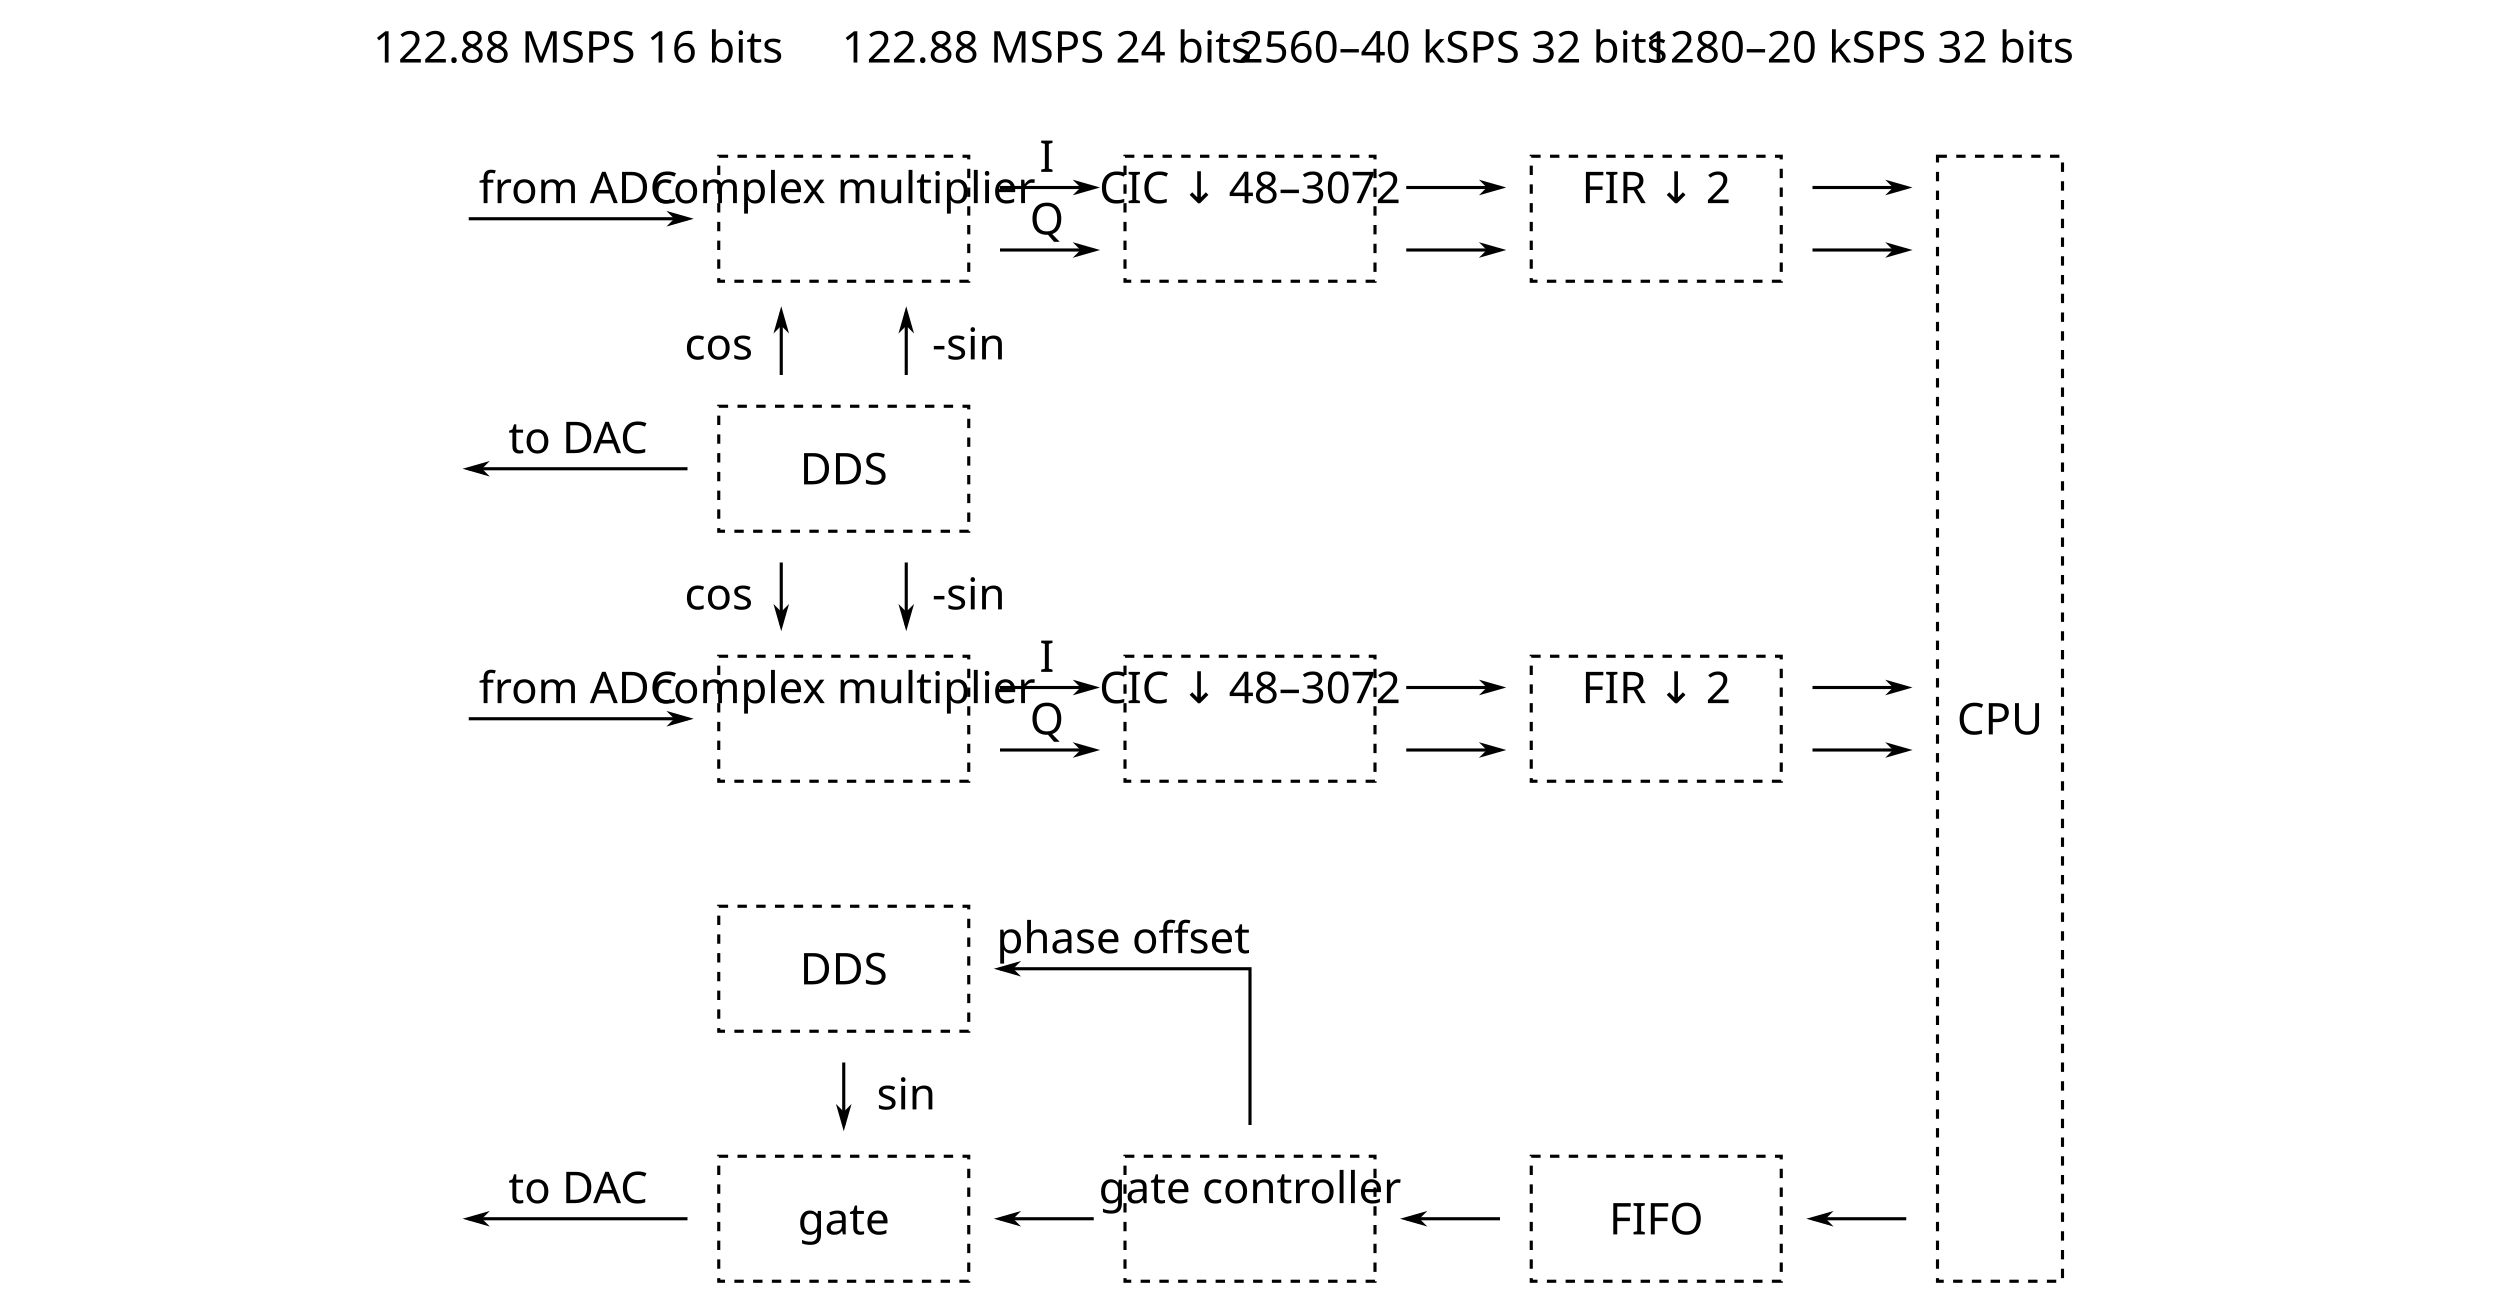
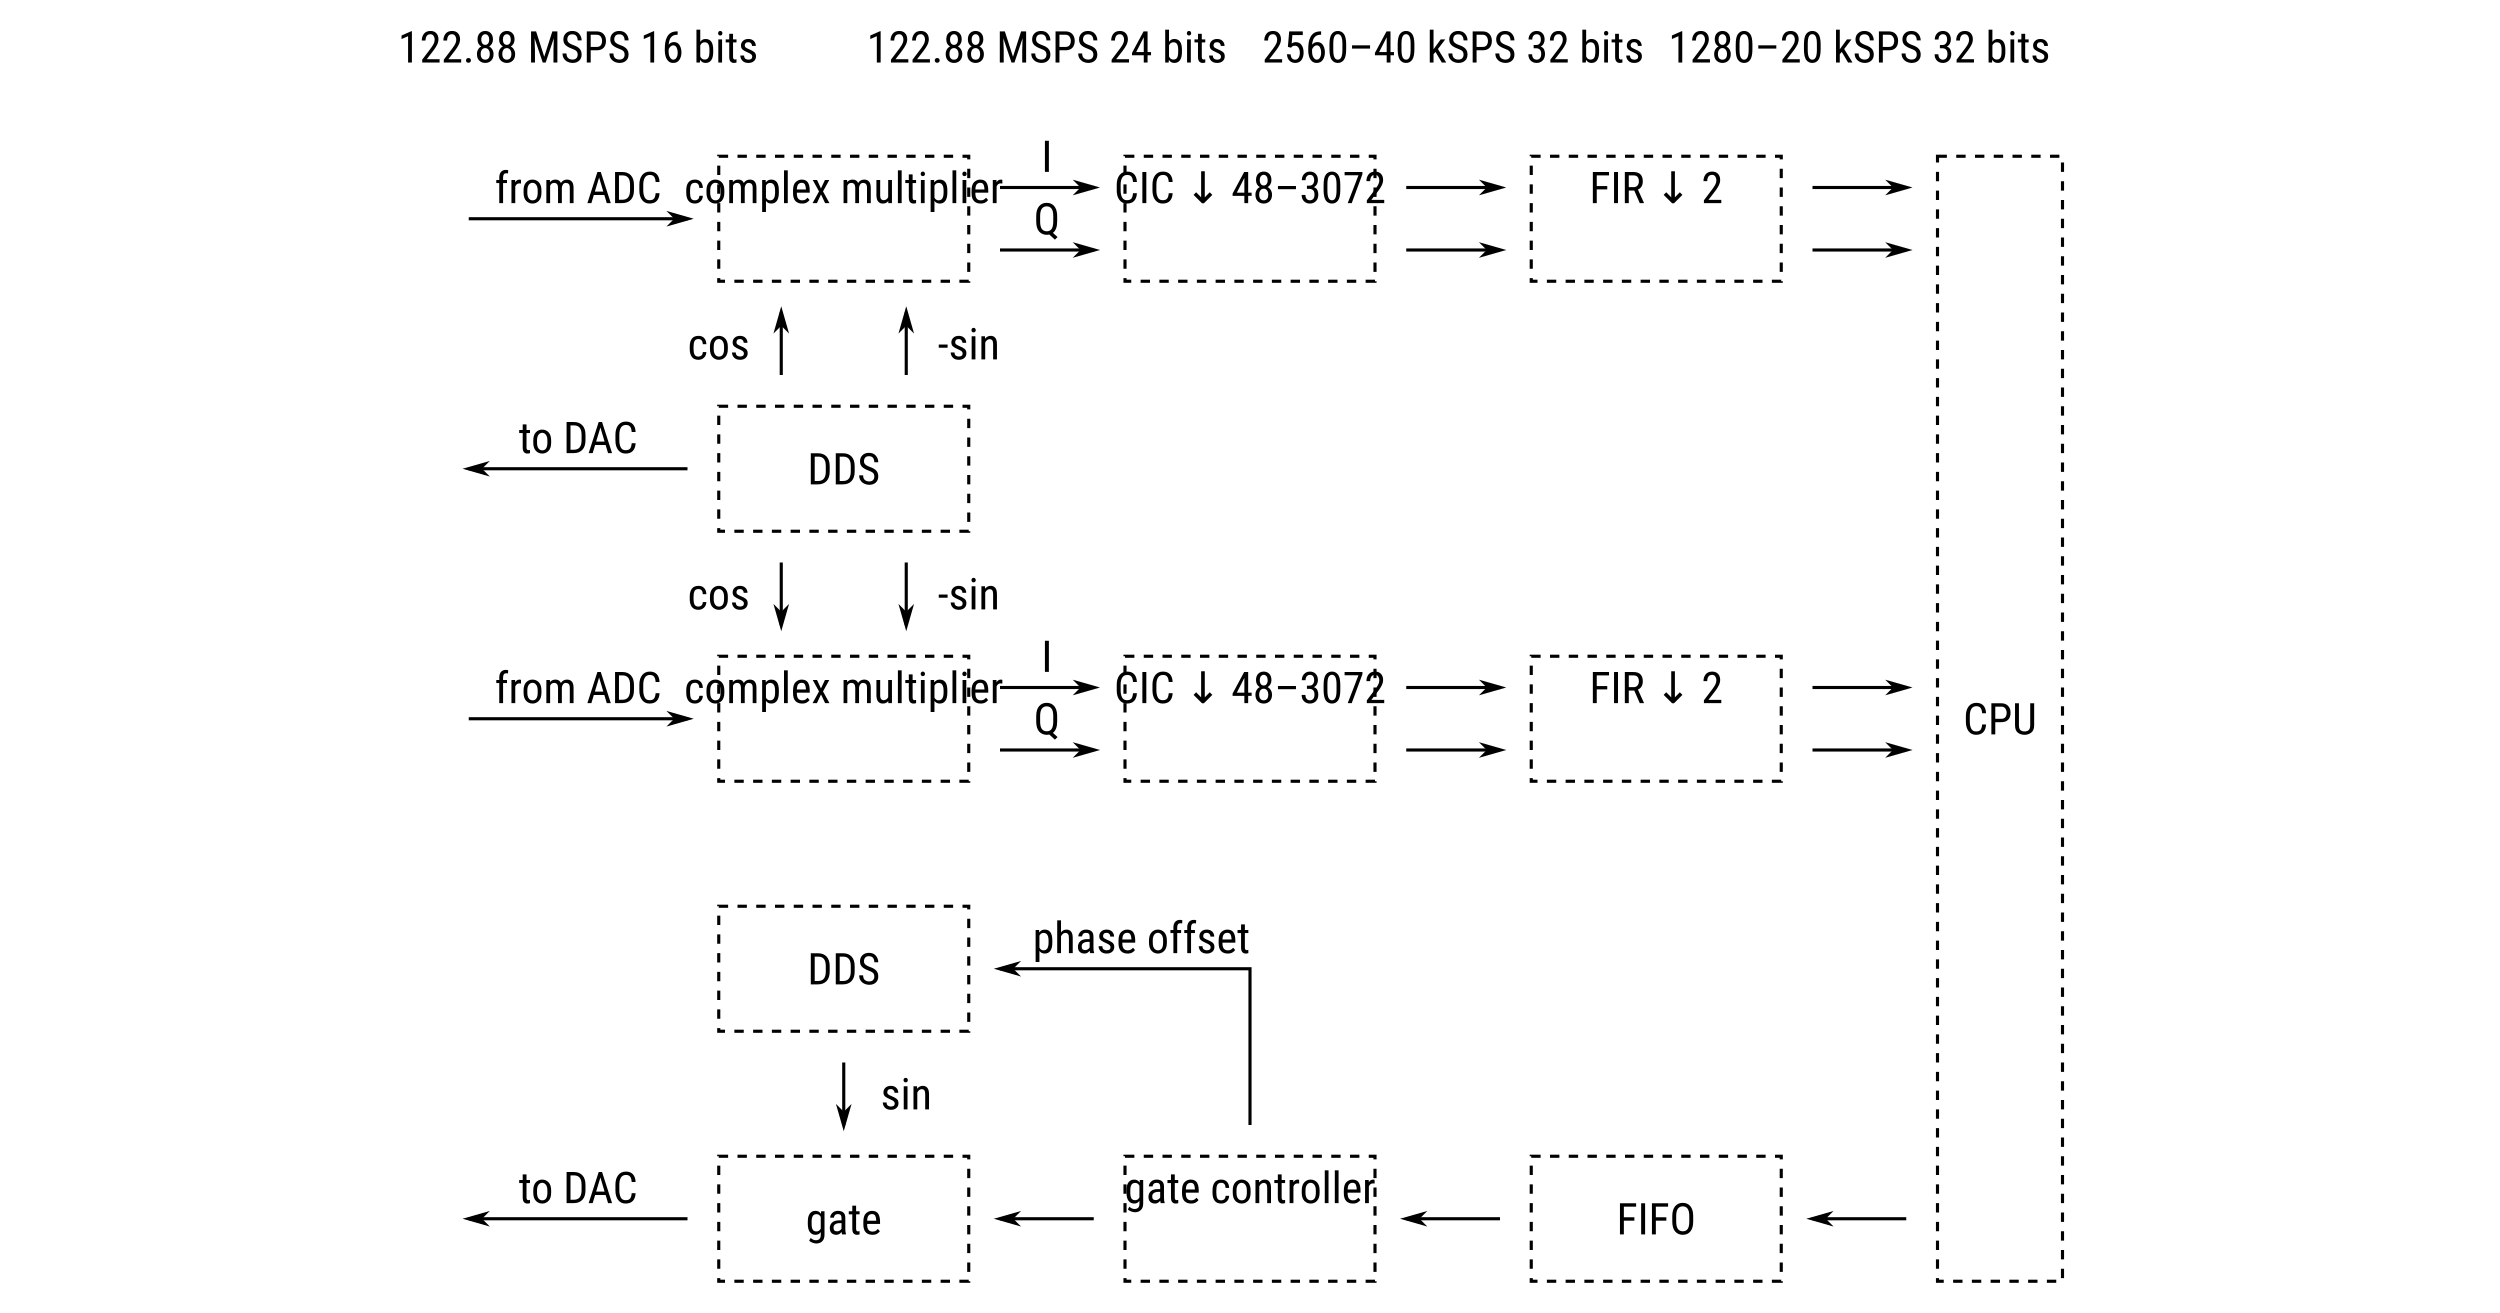
<svg xmlns="http://www.w3.org/2000/svg" width="800" height="420" version="1.1">
  <defs>
    <marker id="Arrow1L" overflow="visible" markerHeight="5" markerWidth="8.75" orient="auto-start-reverse" preserveAspectRatio="xMidYMid" refX="4.25" viewBox="0 0 8.75 5">
      <path transform="scale(-.5)" d="m0 0 5-5-17.5 5 17.5 5z" fill="context-stroke" fill-rule="evenodd" />
    </marker>
  </defs>
-   <text x="335" y="55" fill="#000000" font-family="Carlito" font-size="14px" text-align="center" text-anchor="middle" style="line-height:1.25">
+   <text x="335" y="55" fill="#000000" font-family="Roboto Condensed" font-size="14px" text-align="center" text-anchor="middle" style="line-height:1.25">
    <tspan>I</tspan>
  </text>
-   <text x="335" y="75" fill="#000000" font-family="Carlito" font-size="14px" text-align="center" text-anchor="middle" style="line-height:1.25">
+   <text x="335" y="75" fill="#000000" font-family="Roboto Condensed" font-size="14px" text-align="center" text-anchor="middle" style="line-height:1.25">
    <tspan>Q</tspan>
  </text>
-   <text x="185" y="20" fill="#000000" font-family="Carlito" font-size="14px" text-align="center" text-anchor="middle" style="line-height:1.25">
+   <text x="185" y="20" fill="#000000" font-family="Roboto Condensed" font-size="14px" text-align="center" text-anchor="middle" style="line-height:1.25">
    <tspan>122.88 MSPS</tspan>
    <tspan>16 bits</tspan>
  </text>
-   <text x="335" y="20" fill="#000000" font-family="Carlito" font-size="14px" text-align="center" text-anchor="middle" style="line-height:1.25">
+   <text x="335" y="20" fill="#000000" font-family="Roboto Condensed" font-size="14px" text-align="center" text-anchor="middle" style="line-height:1.25">
    <tspan>122.88 MSPS</tspan>
    <tspan>24 bits</tspan>
  </text>
  <path d="m320 60h30" fill="none" marker-end="url(#Arrow1L)" stroke="#000000" />
  <path d="m320 80h30" fill="none" marker-end="url(#Arrow1L)" stroke="#000000" />
-   <text x="270" y="65" fill="#000000" font-family="Carlito" font-size="14px" text-align="center" text-anchor="middle" style="line-height:1.25">
+   <text x="270" y="65" fill="#000000" font-family="Roboto Condensed" font-size="14px" text-align="center" text-anchor="middle" style="line-height:1.25">
    <tspan>complex</tspan>
    <tspan>multiplier</tspan>
  </text>
  <rect x="230" y="50" width="80" height="40" fill="none" stroke="#000000" stroke-dasharray="3, 3" />
  <rect x="360" y="50" width="80" height="40" fill="none" stroke="#000000" stroke-dasharray="3, 3" />
  <rect x="490" y="50" width="80" height="40" fill="none" stroke="#000000" stroke-dasharray="3, 3" />
-   <text x="400" y="65" fill="#000000" font-family="Carlito" font-size="14px" text-align="center" text-anchor="middle" style="line-height:1.25">
+   <text x="400" y="65" fill="#000000" font-family="Roboto Condensed" font-size="14px" text-align="center" text-anchor="middle" style="line-height:1.25">
    <tspan>CIC</tspan>
    <tspan>↓ 48–3072</tspan>
  </text>
-   <text x="530" y="65" fill="#000000" font-family="Carlito" font-size="14px" text-align="center" text-anchor="middle" style="line-height:1.25">
+   <text x="530" y="65" fill="#000000" font-family="Roboto Condensed" font-size="14px" text-align="center" text-anchor="middle" style="line-height:1.25">
    <tspan>FIR</tspan>
    <tspan>↓ 2</tspan>
  </text>
-   <text x="640" y="235" fill="#000000" font-family="Carlito" font-size="14px" text-align="center" text-anchor="middle" style="line-height:1.25">
+   <text x="640" y="235" fill="#000000" font-family="Roboto Condensed" font-size="14px" text-align="center" text-anchor="middle" style="line-height:1.25">
    <tspan>CPU</tspan>
  </text>
-   <text x="465" y="20" fill="#000000" font-family="Carlito" font-size="14px" text-align="center" text-anchor="middle" style="line-height:1.25">
+   <text x="465" y="20" fill="#000000" font-family="Roboto Condensed" font-size="14px" text-align="center" text-anchor="middle" style="line-height:1.25">
    <tspan>2560–40 kSPS</tspan>
    <tspan>32 bits</tspan>
  </text>
  <path d="m250 120v-20" fill="none" marker-end="url(#Arrow1L)" stroke="#000000" />
  <path d="m290 120v-20" fill="none" marker-end="url(#Arrow1L)" stroke="#000000" />
-   <text x="230" y="115" fill="#000000" font-family="Carlito" font-size="14px" text-align="center" text-anchor="middle" style="line-height:1.25">
+   <text x="230" y="115" fill="#000000" font-family="Roboto Condensed" font-size="14px" text-align="center" text-anchor="middle" style="line-height:1.25">
    <tspan>cos</tspan>
  </text>
-   <text x="310" y="115" fill="#000000" font-family="Carlito" font-size="14px" text-align="center" text-anchor="middle" style="line-height:1.25">
+   <text x="310" y="115" fill="#000000" font-family="Roboto Condensed" font-size="14px" text-align="center" text-anchor="middle" style="line-height:1.25">
    <tspan>-sin</tspan>
  </text>
  <path d="m150 70h70" fill="none" marker-end="url(#Arrow1L)" stroke="#000000" />
-   <text x="185" y="65" fill="#000000" font-family="Carlito" font-size="14px" text-align="center" text-anchor="middle" style="line-height:1.25">
+   <text x="185" y="65" fill="#000000" font-family="Roboto Condensed" font-size="14px" text-align="center" text-anchor="middle" style="line-height:1.25">
    <tspan>from ADC</tspan>
  </text>
  <rect x="490" y="370" width="80" height="40" fill="none" stroke="#000000" stroke-dasharray="3, 3" />
-   <text x="530" y="395" fill="#000000" font-family="Carlito" font-size="14px" text-align="center" text-anchor="middle" style="line-height:1.25">
+   <text x="530" y="395" fill="#000000" font-family="Roboto Condensed" font-size="14px" text-align="center" text-anchor="middle" style="line-height:1.25">
    <tspan>FIFO</tspan>
  </text>
  <rect x="360" y="370" width="80" height="40" fill="none" stroke="#000000" stroke-dasharray="3, 3" />
-   <text x="400" y="385" fill="#000000" font-family="Carlito" font-size="14px" text-align="center" text-anchor="middle" style="line-height:1.25">
+   <text x="400" y="385" fill="#000000" font-family="Roboto Condensed" font-size="14px" text-align="center" text-anchor="middle" style="line-height:1.25">
    <tspan>gate</tspan>
    <tspan>controller</tspan>
  </text>
  <rect x="230" y="130" width="80" height="40" fill="none" stroke="#000000" stroke-dasharray="3, 3" />
-   <text x="270" y="155" fill="#000000" font-family="Carlito" font-size="14px" text-align="center" text-anchor="middle" style="line-height:1.25">
+   <text x="270" y="155" fill="#000000" font-family="Roboto Condensed" font-size="14px" text-align="center" text-anchor="middle" style="line-height:1.25">
    <tspan>DDS</tspan>
  </text>
  <path d="m450 60h30" fill="none" marker-end="url(#Arrow1L)" stroke="#000000" />
  <path d="m450 80h30" fill="none" marker-end="url(#Arrow1L)" stroke="#000000" />
  <path d="m580 60h30" fill="none" marker-end="url(#Arrow1L)" stroke="#000000" />
  <path d="m580 80h30" fill="none" marker-end="url(#Arrow1L)" stroke="#000000" />
  <rect x="620" y="50" width="40" height="360" fill="none" stroke="#000000" stroke-dasharray="3, 3" />
-   <text x="185" y="385" fill="#000000" font-family="Carlito" font-size="14px" text-align="center" text-anchor="middle" style="line-height:1.25">
+   <text x="185" y="385" fill="#000000" font-family="Roboto Condensed" font-size="14px" text-align="center" text-anchor="middle" style="line-height:1.25">
    <tspan>to DAC</tspan>
  </text>
  <path d="m480 390h-30" fill="none" marker-end="url(#Arrow1L)" stroke="#000000" />
  <path d="m610 390h-30" fill="none" marker-end="url(#Arrow1L)" stroke="#000000" />
  <path d="m350 390h-30" fill="none" marker-end="url(#Arrow1L)" stroke="#000000" />
  <path d="m220 390h-70" fill="none" marker-end="url(#Arrow1L)" stroke="#000000" />
-   <text x="270" y="395" fill="#000000" font-family="Carlito" font-size="14px" text-align="center" text-anchor="middle" style="line-height:1.25">
+   <text x="270" y="395" fill="#000000" font-family="Roboto Condensed" font-size="14px" text-align="center" text-anchor="middle" style="line-height:1.25">
    <tspan>gate</tspan>
  </text>
  <rect x="230" y="370" width="80" height="40" fill="none" stroke="#000000" stroke-dasharray="3, 3" />
-   <text x="595" y="20" fill="#000000" font-family="Carlito" font-size="14px" text-align="center" text-anchor="middle" style="line-height:1.25">
+   <text x="595" y="20" fill="#000000" font-family="Roboto Condensed" font-size="14px" text-align="center" text-anchor="middle" style="line-height:1.25">
    <tspan>1280–20 kSPS</tspan>
    <tspan>32 bits</tspan>
  </text>
  <rect x="230" y="290" width="80" height="40" fill="none" stroke="#000000" stroke-dasharray="3, 3" />
-   <text x="270" y="315" fill="#000000" font-family="Carlito" font-size="14px" text-align="center" text-anchor="middle" style="line-height:1.25">
+   <text x="270" y="315" fill="#000000" font-family="Roboto Condensed" font-size="14px" text-align="center" text-anchor="middle" style="line-height:1.25">
    <tspan>DDS</tspan>
  </text>
-   <text x="290" y="355" fill="#000000" font-family="Carlito" font-size="14px" text-align="center" text-anchor="middle" style="line-height:1.25">
+   <text x="290" y="355" fill="#000000" font-family="Roboto Condensed" font-size="14px" text-align="center" text-anchor="middle" style="line-height:1.25">
    <tspan>sin</tspan>
  </text>
  <path d="m270 340v20" fill="none" marker-end="url(#Arrow1L)" stroke="#000000" />
  <path d="m400 360v-50h-80" fill="none" marker-end="url(#Arrow1L)" stroke="#000000" />
-   <text x="185" y="145" fill="#000000" font-family="Carlito" font-size="14px" text-align="center" text-anchor="middle" style="line-height:1.25">
+   <text x="185" y="145" fill="#000000" font-family="Roboto Condensed" font-size="14px" text-align="center" text-anchor="middle" style="line-height:1.25">
    <tspan>to DAC</tspan>
  </text>
  <path d="m220 150h-70" fill="none" marker-end="url(#Arrow1L)" stroke="#000000" />
-   <text x="400" y="305" fill="#000000" font-family="Carlito" font-size="14px" text-align="end" text-anchor="end" style="line-height:1.25">
+   <text x="400" y="305" fill="#000000" font-family="Roboto Condensed" font-size="14px" text-align="end" text-anchor="end" style="line-height:1.25">
    <tspan>phase offset</tspan>
  </text>
-   <text x="335" y="215" fill="#000000" font-family="Carlito" font-size="14px" text-align="center" text-anchor="middle" style="line-height:1.25">
+   <text x="335" y="215" fill="#000000" font-family="Roboto Condensed" font-size="14px" text-align="center" text-anchor="middle" style="line-height:1.25">
    <tspan>I</tspan>
  </text>
-   <text x="335" y="235" fill="#000000" font-family="Carlito" font-size="14px" text-align="center" text-anchor="middle" style="line-height:1.25">
+   <text x="335" y="235" fill="#000000" font-family="Roboto Condensed" font-size="14px" text-align="center" text-anchor="middle" style="line-height:1.25">
    <tspan>Q</tspan>
  </text>
  <path d="m320 220h30" fill="none" marker-end="url(#Arrow1L)" stroke="#000000" />
  <path d="m320 240h30" fill="none" marker-end="url(#Arrow1L)" stroke="#000000" />
-   <text x="270" y="225" fill="#000000" font-family="Carlito" font-size="14px" text-align="center" text-anchor="middle" style="line-height:1.25">
+   <text x="270" y="225" fill="#000000" font-family="Roboto Condensed" font-size="14px" text-align="center" text-anchor="middle" style="line-height:1.25">
    <tspan>complex</tspan>
    <tspan>multiplier</tspan>
  </text>
  <rect x="230" y="210" width="80" height="40" fill="none" stroke="#000000" stroke-dasharray="3, 3" />
  <rect x="360" y="210" width="80" height="40" fill="none" stroke="#000000" stroke-dasharray="3, 3" />
  <rect x="490" y="210" width="80" height="40" fill="none" stroke="#000000" stroke-dasharray="3, 3" />
-   <text x="400" y="225" fill="#000000" font-family="Carlito" font-size="14px" text-align="center" text-anchor="middle" style="line-height:1.25">
+   <text x="400" y="225" fill="#000000" font-family="Roboto Condensed" font-size="14px" text-align="center" text-anchor="middle" style="line-height:1.25">
    <tspan>CIC</tspan>
    <tspan>↓ 48–3072</tspan>
  </text>
-   <text x="530" y="225" fill="#000000" font-family="Carlito" font-size="14px" text-align="center" text-anchor="middle" style="line-height:1.25">
+   <text x="530" y="225" fill="#000000" font-family="Roboto Condensed" font-size="14px" text-align="center" text-anchor="middle" style="line-height:1.25">
    <tspan>FIR</tspan>
    <tspan>↓ 2</tspan>
  </text>
  <path d="m150 230h70" fill="none" marker-end="url(#Arrow1L)" stroke="#000000" />
-   <text x="185" y="225" fill="#000000" font-family="Carlito" font-size="14px" text-align="center" text-anchor="middle" style="line-height:1.25">
+   <text x="185" y="225" fill="#000000" font-family="Roboto Condensed" font-size="14px" text-align="center" text-anchor="middle" style="line-height:1.25">
    <tspan>from ADC</tspan>
  </text>
  <path d="m450 220h30" fill="none" marker-end="url(#Arrow1L)" stroke="#000000" />
  <path d="m450 240h30" fill="none" marker-end="url(#Arrow1L)" stroke="#000000" />
  <path d="m580 220h30" fill="none" marker-end="url(#Arrow1L)" stroke="#000000" />
  <path d="m580 240h30" fill="none" marker-end="url(#Arrow1L)" stroke="#000000" />
  <path d="m250 180v20" fill="none" marker-end="url(#Arrow1L)" stroke="#000000" />
  <path d="m290 180v20" fill="none" marker-end="url(#Arrow1L)" stroke="#000000" />
-   <text x="230" y="195" fill="#000000" font-family="Carlito" font-size="14px" text-align="center" text-anchor="middle" style="line-height:1.25">
+   <text x="230" y="195" fill="#000000" font-family="Roboto Condensed" font-size="14px" text-align="center" text-anchor="middle" style="line-height:1.25">
    <tspan>cos</tspan>
  </text>
-   <text x="310" y="195" fill="#000000" font-family="Carlito" font-size="14px" text-align="center" text-anchor="middle" style="line-height:1.25">
+   <text x="310" y="195" fill="#000000" font-family="Roboto Condensed" font-size="14px" text-align="center" text-anchor="middle" style="line-height:1.25">
    <tspan>-sin</tspan>
  </text>
</svg>
